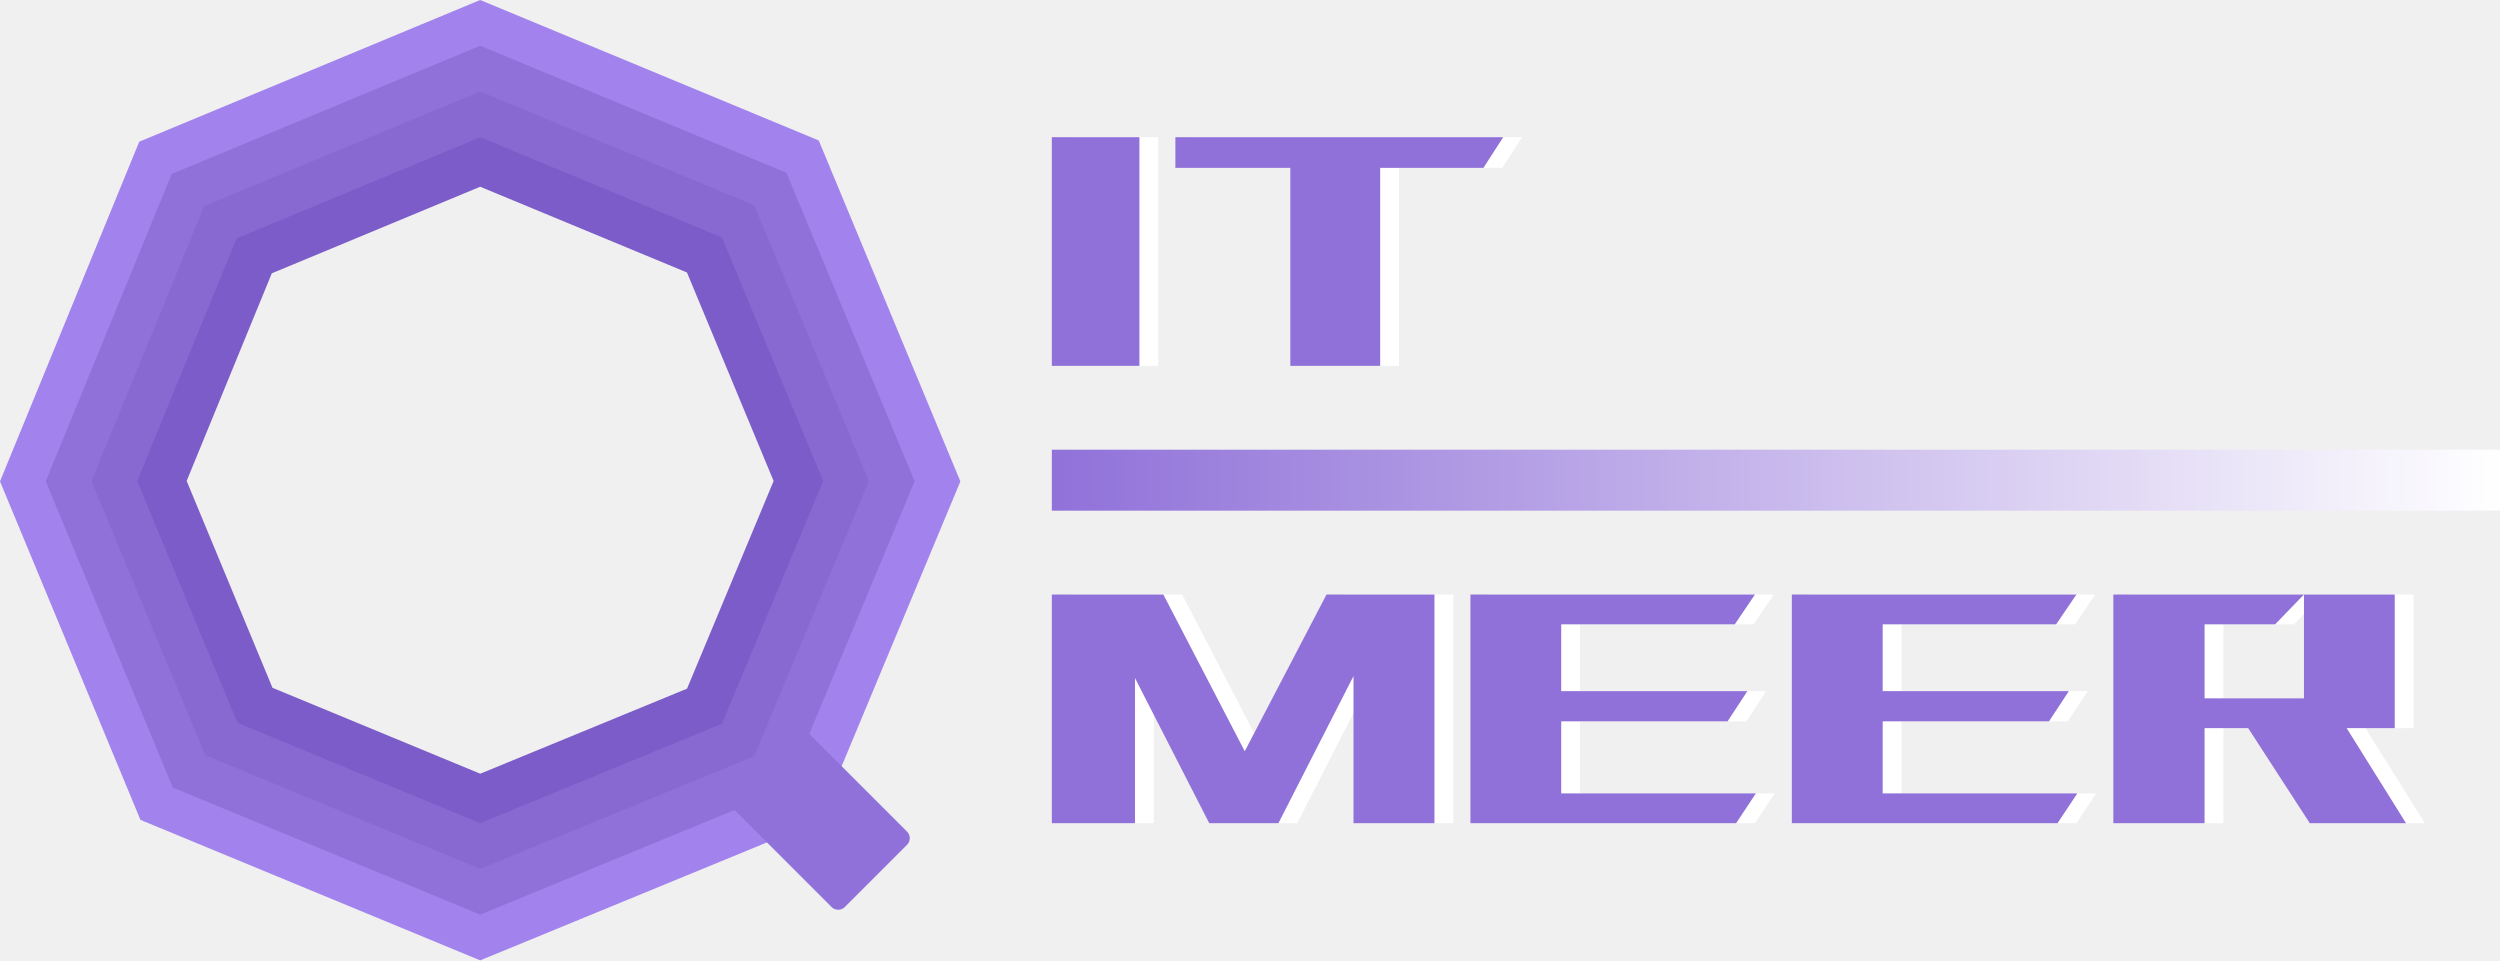
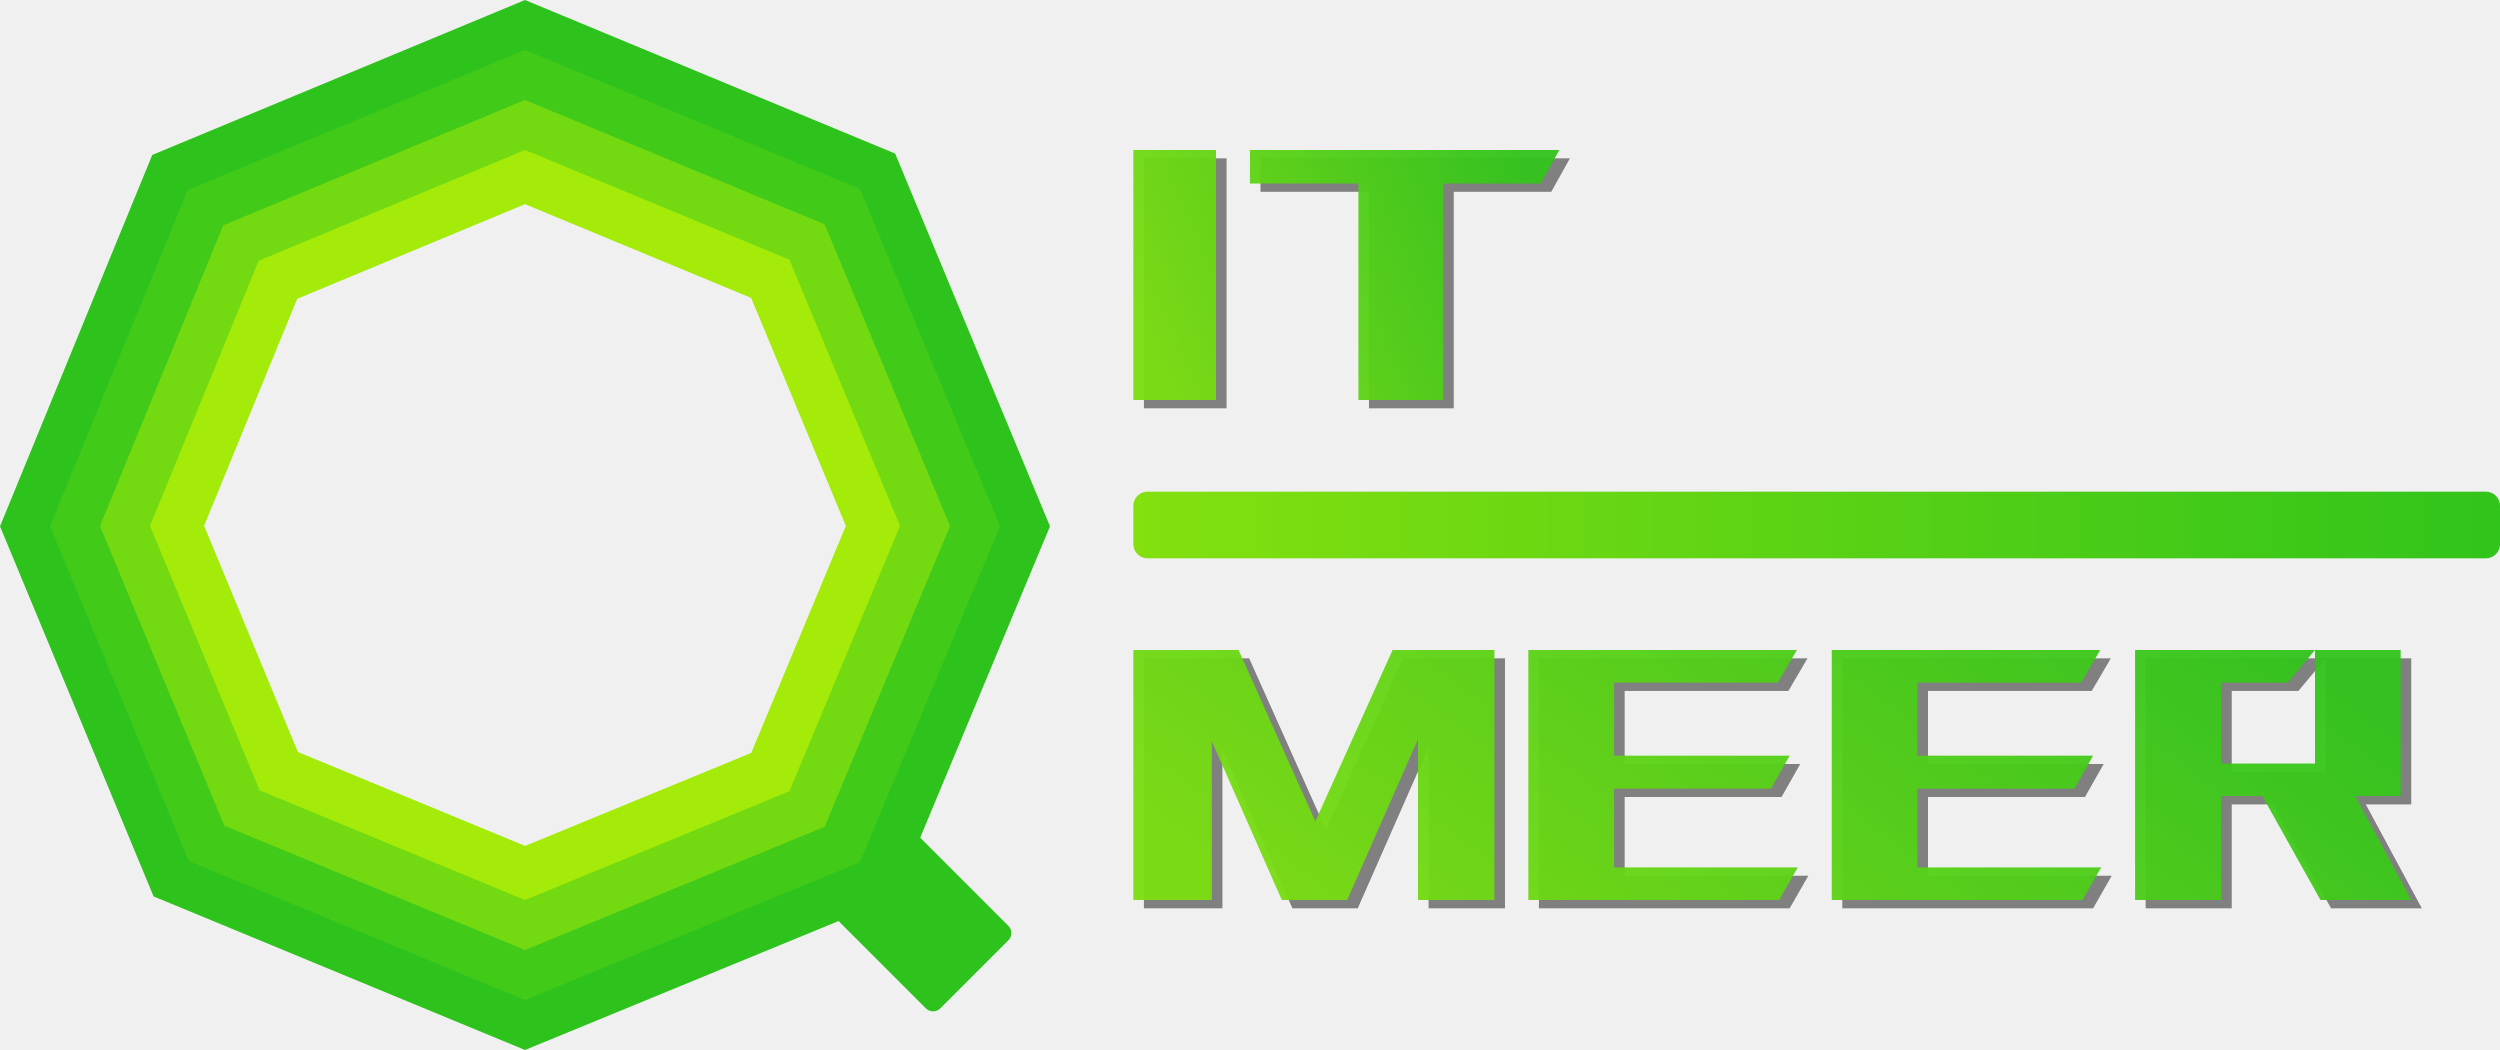
- <svg xmlns="http://www.w3.org/2000/svg" width="328" height="126" viewBox="0 0 328 126" fill="none">
+ <svg xmlns="http://www.w3.org/2000/svg" width="300" height="126" viewBox="0 0 300 126" fill="none">
  <g opacity="1" transform="translate(0 0)  rotate(0)">
-     <path id="路径 1 (轮廓)" fill-rule="evenodd" style="fill:#A282ED" opacity="1" d="M0,63.16l18.27,-44.57l44.73,-18.59l44.42,18.43l18.58,44.73l-18.58,44.57l-44.42,18.27l-44.57,-18.43zM23.02,102.98l39.99,16.53l39.83,-16.38l16.66,-39.97l-16.67,-40.14l-39.83,-16.52l-40.12,16.67l-16.39,39.98z" />
-     <path id="矩形 2" fill-rule="evenodd" style="fill:#9071D9" opacity="1" d="M93.863 103.762L109.108 119.007C109.582 119.481 110.359 119.481 110.833 119.007L119.007 110.833C119.481 110.359 119.481 109.582 119.007 109.108L103.762 93.863C103.288 93.389 102.511 93.389 102.037 93.863L93.863 102.037C93.389 102.511 93.389 103.288 93.863 103.762Z" />
-     <path id="路径 1 (轮廓)" fill-rule="evenodd" style="fill:#9071D9" opacity="1" d="M6,63.14l16.53,-40.32l40.47,-16.82l40.18,16.67l16.82,40.47l-16.82,40.33l-40.18,16.53l-40.33,-16.67zM27.26,98.73l35.75,14.78l35.59,-14.64l14.9,-35.73l-14.91,-35.88l-35.59,-14.76l-35.86,14.9l-14.65,35.73z" />
-     <path id="路径 1 (轮廓)" fill-rule="evenodd" style="fill:#8869D1" opacity="1" d="M12,63.13l14.79,-36.09l36.21,-15.04l35.95,14.92l15.05,36.21l-15.05,36.08l-35.95,14.79l-36.08,-14.92zM31.51,94.49l31.5,13.02l31.36,-12.9l13.13,-31.48l-13.14,-31.62l-31.36,-13.01l-31.6,13.12l-12.91,31.5z" />
-     <path id="路径 1 (轮廓)" fill-rule="evenodd" style="fill:#7C5CC9" opacity="1" d="M18,63.11l13.05,-31.83l31.95,-13.28l31.72,13.16l13.28,31.95l-13.28,31.84l-31.72,13.05l-31.84,-13.16zM35.75,90.24l27.26,11.27l27.13,-11.16l11.36,-27.24l-11.37,-27.36l-27.13,-11.25l-27.34,11.36l-11.17,27.24z" />
-     <g opacity="1" transform="translate(138 18)  rotate(0)">
-       <path id="文本 1" fill-rule="evenodd" style="fill:#FFFFFF" opacity="1" d="M13.957,30h-11.49v-30h11.49zM45.547,30h-11.79v-25.98h-15.08v-4.02h43.01l-2.59,4.02h-13.55z" />
-       <path id="文本 1" fill-rule="evenodd" style="fill:#9071D9" opacity="1" d="M11.49,30h-11.49v-30h11.49zM43.08,30h-11.79v-25.98h-15.08v-4.02h43.01l-2.59,4.02h-13.55z" />
-       <path id="MEER" fill-rule="evenodd" style="fill:#FFFFFF" opacity="1" d="M52.667,90h-10.62v-19.3l-9.85,19.3h-9.08l-9.74,-19.04v19.04h-10.91v-30h14.63l10.68,20.56l10.73,-20.56h14.16zM94.837,86.09l-2.59,3.91h-34.86v-30h37.33l-2.65,3.91h-22.77v8.77h24.42l-2.59,3.96h-21.83v9.45zM137.017,86.09l-2.6,3.91h-34.86v-30h37.34l-2.66,3.91h-22.76v8.77h24.42l-2.6,3.96h-21.82v9.45zM167.507,90l-8.08,-12.47h-5.72v12.47h-11.97v-30h25.01l-3.78,3.91h-9.26v9.71h13.04v-13.62h11.91v17.53h-6.31l7.79,12.47z" />
-       <path id="MEER" fill-rule="evenodd" style="fill:#9071D9" opacity="1" d="M50.2,90h-10.62v-19.3l-9.85,19.3h-9.08l-9.74,-19.04v19.04h-10.91v-30h14.63l10.68,20.56l10.73,-20.56h14.16zM92.37,86.09l-2.59,3.91h-34.86v-30h37.33l-2.65,3.91h-22.77v8.77h24.42l-2.59,3.96h-21.83v9.45zM134.55,86.09l-2.6,3.91h-34.86v-30h37.34l-2.66,3.91h-22.76v8.77h24.42l-2.6,3.96h-21.82v9.45zM165.04,90l-8.08,-12.47h-5.72v12.47h-11.97v-30h25.01l-3.78,3.91h-9.26v9.71h13.04v-13.62h11.91v17.53h-6.31l7.79,12.47z" />
-       <path id="矩形 1" fill-rule="evenodd" fill="url(#linear_0)" opacity="1" d="M0 49L190 49L190 41L0 41L0 49Z" />
+     <g opacity="1" transform="translate(0 0)  rotate(0)">
+       <path id="路径 1 (轮廓)" fill-rule="evenodd" style="fill:#2EC31C" opacity="1" d="M0,63.16l18.27,-44.57l44.73,-18.59l44.42,18.43l18.58,44.73l-18.58,44.57l-44.42,18.27l-44.57,-18.43zM23.02,102.98l39.99,16.53l39.83,-16.38l16.66,-39.97l-16.67,-40.14l-39.83,-16.52l-40.12,16.67l-16.39,39.98z" />
+       <path id="矩形 2" fill-rule="evenodd" style="fill:#2EC31C" opacity="1" d="M111.108 121.007C111.582 121.481 112.36 121.481 112.833 121.007L121.007 112.833C121.481 112.359 121.481 111.582 121.007 111.108L105.762 95.863C105.288 95.389 104.511 95.389 104.037 95.863L95.863 104.037C95.389 104.511 95.389 105.288 95.863 105.762L111.108 121.007Z" />
+       <path id="路径 1 (轮廓)" fill-rule="evenodd" style="fill:#42CA19" opacity="1" d="M6,63.14l16.53,-40.32l40.47,-16.82l40.18,16.67l16.82,40.47l-16.82,40.33l-40.18,16.53l-40.33,-16.67zM27.26,98.73l35.75,14.78l35.59,-14.64l14.9,-35.73l-14.91,-35.88l-35.59,-14.76l-35.86,14.9l-14.65,35.73z" />
+       <path id="路径 1 (轮廓)" fill-rule="evenodd" style="fill:#73DA11" opacity="1" d="M12,63.13l14.79,-36.09l36.21,-15.04l35.96,14.92l15.04,36.21l-15.04,36.08l-35.96,14.79l-36.08,-14.92zM31.51,94.49l31.5,13.02l31.37,-12.9l13.12,-31.48l-13.13,-31.62l-31.37,-13.01l-31.6,13.12l-12.91,31.5z" />
+       <path id="路径 1 (轮廓)" fill-rule="evenodd" style="fill:#A4EB09" opacity="1" d="M18,63.11l13.05,-31.83l31.95,-13.28l31.73,13.16l13.27,31.95l-13.27,31.84l-31.73,13.05l-31.84,-13.16zM35.75,90.24l27.26,11.27l27.14,-11.16l11.35,-27.24l-11.36,-27.36l-27.14,-11.25l-27.34,11.36l-11.17,27.24z" />
+     </g>
+     <g opacity="1" transform="translate(136 18)  rotate(0)">
+       <path id="文本 1" fill-rule="evenodd" style="fill:#808080" opacity="1" d="M11.189,31h-9.92v-30h9.92zM38.449,31h-10.17v-25.98h-13.02v-4.02h37.13l-2.24,4.02h-11.7z" />
+       <path id="文本 1" style="fill:#383838; opacity:1;" />
+       <path id="文本 1" fill-rule="evenodd" fill="url(#linear_0)" opacity="1" d="M9.92,30h-9.92v-30h9.92zM37.18,30h-10.17v-25.98h-13.02v-4.02h37.13l-2.24,4.02h-11.7z" />
+       <path id="MEER" fill-rule="evenodd" style="fill:#808080" opacity="1" d="M44.599,91h-9.17v-19.3l-8.5,19.3h-7.84l-8.4,-19.04v19.04h-9.42v-30h12.63l9.21,20.56l9.27,-20.56h12.22zM80.999,87.09l-2.24,3.91h-30.09v-30h32.23l-2.29,3.91h-19.65v8.77h21.07l-2.24,3.96h-18.83v9.45zM117.409,87.09l-2.24,3.91h-30.09v-30h32.22l-2.29,3.91h-19.65v8.77h21.08l-2.24,3.96h-18.84v9.45zM143.729,91l-6.98,-12.47h-4.94v12.47h-10.33v-30h21.59l-3.26,3.91h-8v9.71h11.26v-13.62h10.28v17.53h-5.45l6.72,12.47z" />
+       <path id="MEER" style="fill:#383838; opacity:1;" />
+       <path id="MEER" fill-rule="evenodd" fill="url(#linear_1)" opacity="1" d="M43.33,90h-9.17v-19.3l-8.5,19.3h-7.84l-8.4,-19.04v19.04h-9.42v-30h12.63l9.21,20.56l9.27,-20.56h12.22zM79.73,86.09l-2.24,3.91h-30.09v-30h32.23l-2.29,3.91h-19.65v8.77h21.07l-2.24,3.96h-18.83v9.45zM116.14,86.09l-2.24,3.91h-30.09v-30h32.22l-2.29,3.91h-19.65v8.77h21.08l-2.24,3.96h-18.84v9.45zM142.46,90l-6.98,-12.47h-4.94v12.47h-10.33v-30h21.59l-3.26,3.91h-8v9.71h11.26v-13.62h10.28v17.53h-5.45l6.72,12.47z" />
+       <path id="矩形 1" fill-rule="evenodd" fill="url(#linear_2)" opacity="1" d="M1.69 49L162.31 49C163.24 49 164 48.24 164 47.31L164 42.69C164 41.76 163.24 41 162.31 41L1.69 41C0.76 41 0 41.76 0 42.69L0 47.31C0 48.24 0.76 49 1.69 49Z" />
    </g>
  </g>
  <defs>
-     <linearGradient id="linear_0" x1="100%" y1="50%" x2="0%" y2="50%" gradientUnits="objectBoundingBox">
-       <stop offset="0" stop-color="#FFFFFF" stop-opacity="1" />
-       <stop offset="1" stop-color="#9071D9" stop-opacity="1" />
+     <linearGradient id="linear_0" x1="4.113%" y1="75.51%" x2="103.145%" y2="50%" gradientUnits="objectBoundingBox">
+       <stop offset="0" stop-color="#7ADD10" stop-opacity="0.95" />
+       <stop offset="1" stop-color="#31C41B" stop-opacity="0.95" />
+     </linearGradient>
+     <linearGradient id="linear_1" x1="4.113%" y1="75.51%" x2="103.145%" y2="50%" gradientUnits="objectBoundingBox">
+       <stop offset="0" stop-color="#7ADD10" stop-opacity="0.95" />
+       <stop offset="1" stop-color="#31C41B" stop-opacity="0.95" />
+     </linearGradient>
+     <linearGradient id="linear_2" x1="0%" y1="50%" x2="100%" y2="50%" gradientUnits="objectBoundingBox">
+       <stop offset="0" stop-color="#84E00F" stop-opacity="1" />
+       <stop offset="1" stop-color="#31C41B" stop-opacity="1" />
    </linearGradient>
  </defs>
</svg>
